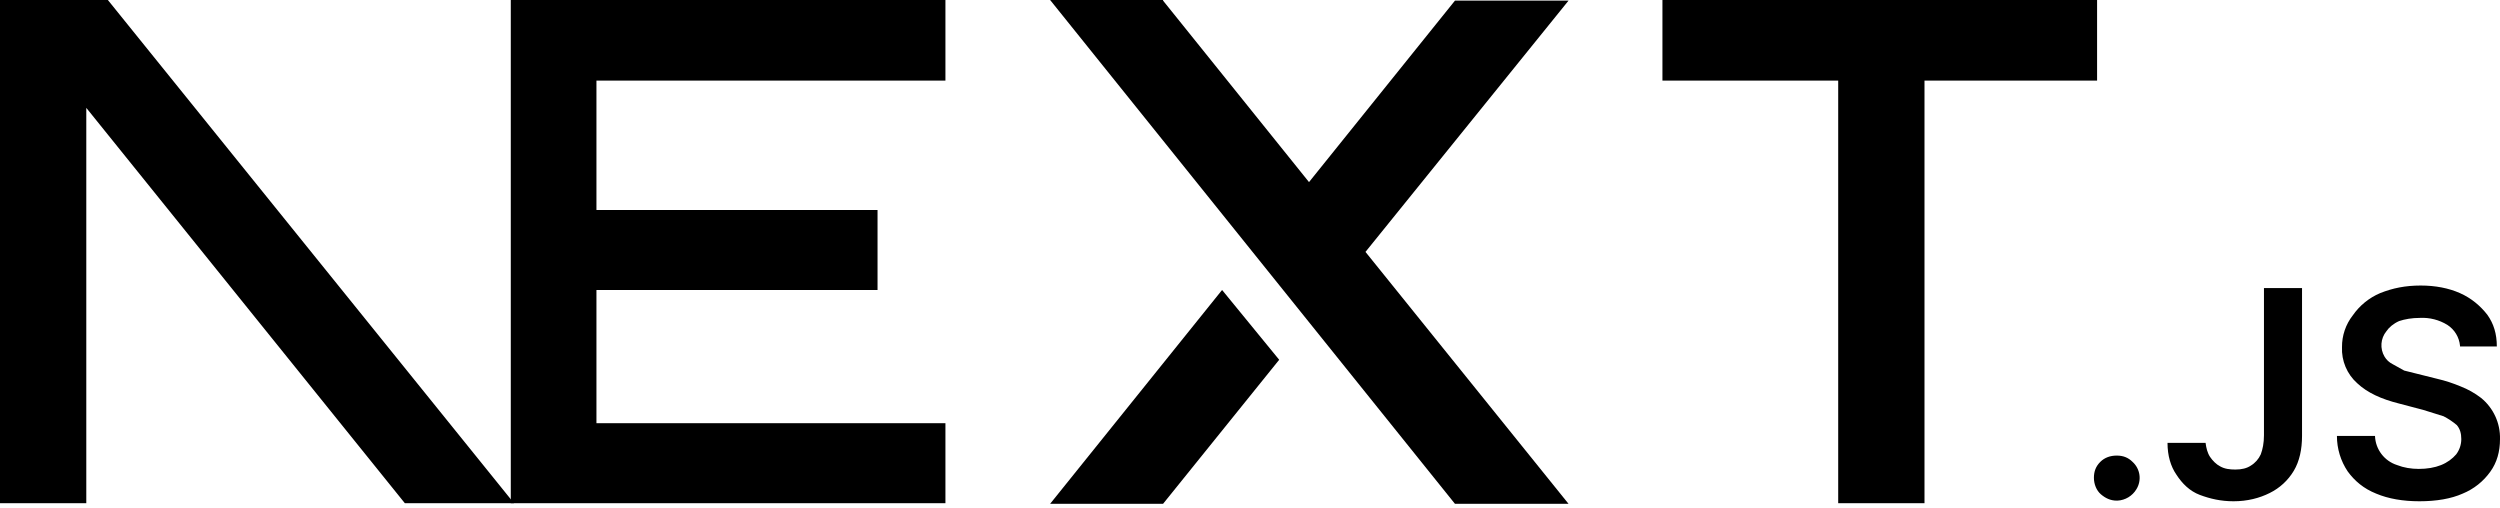
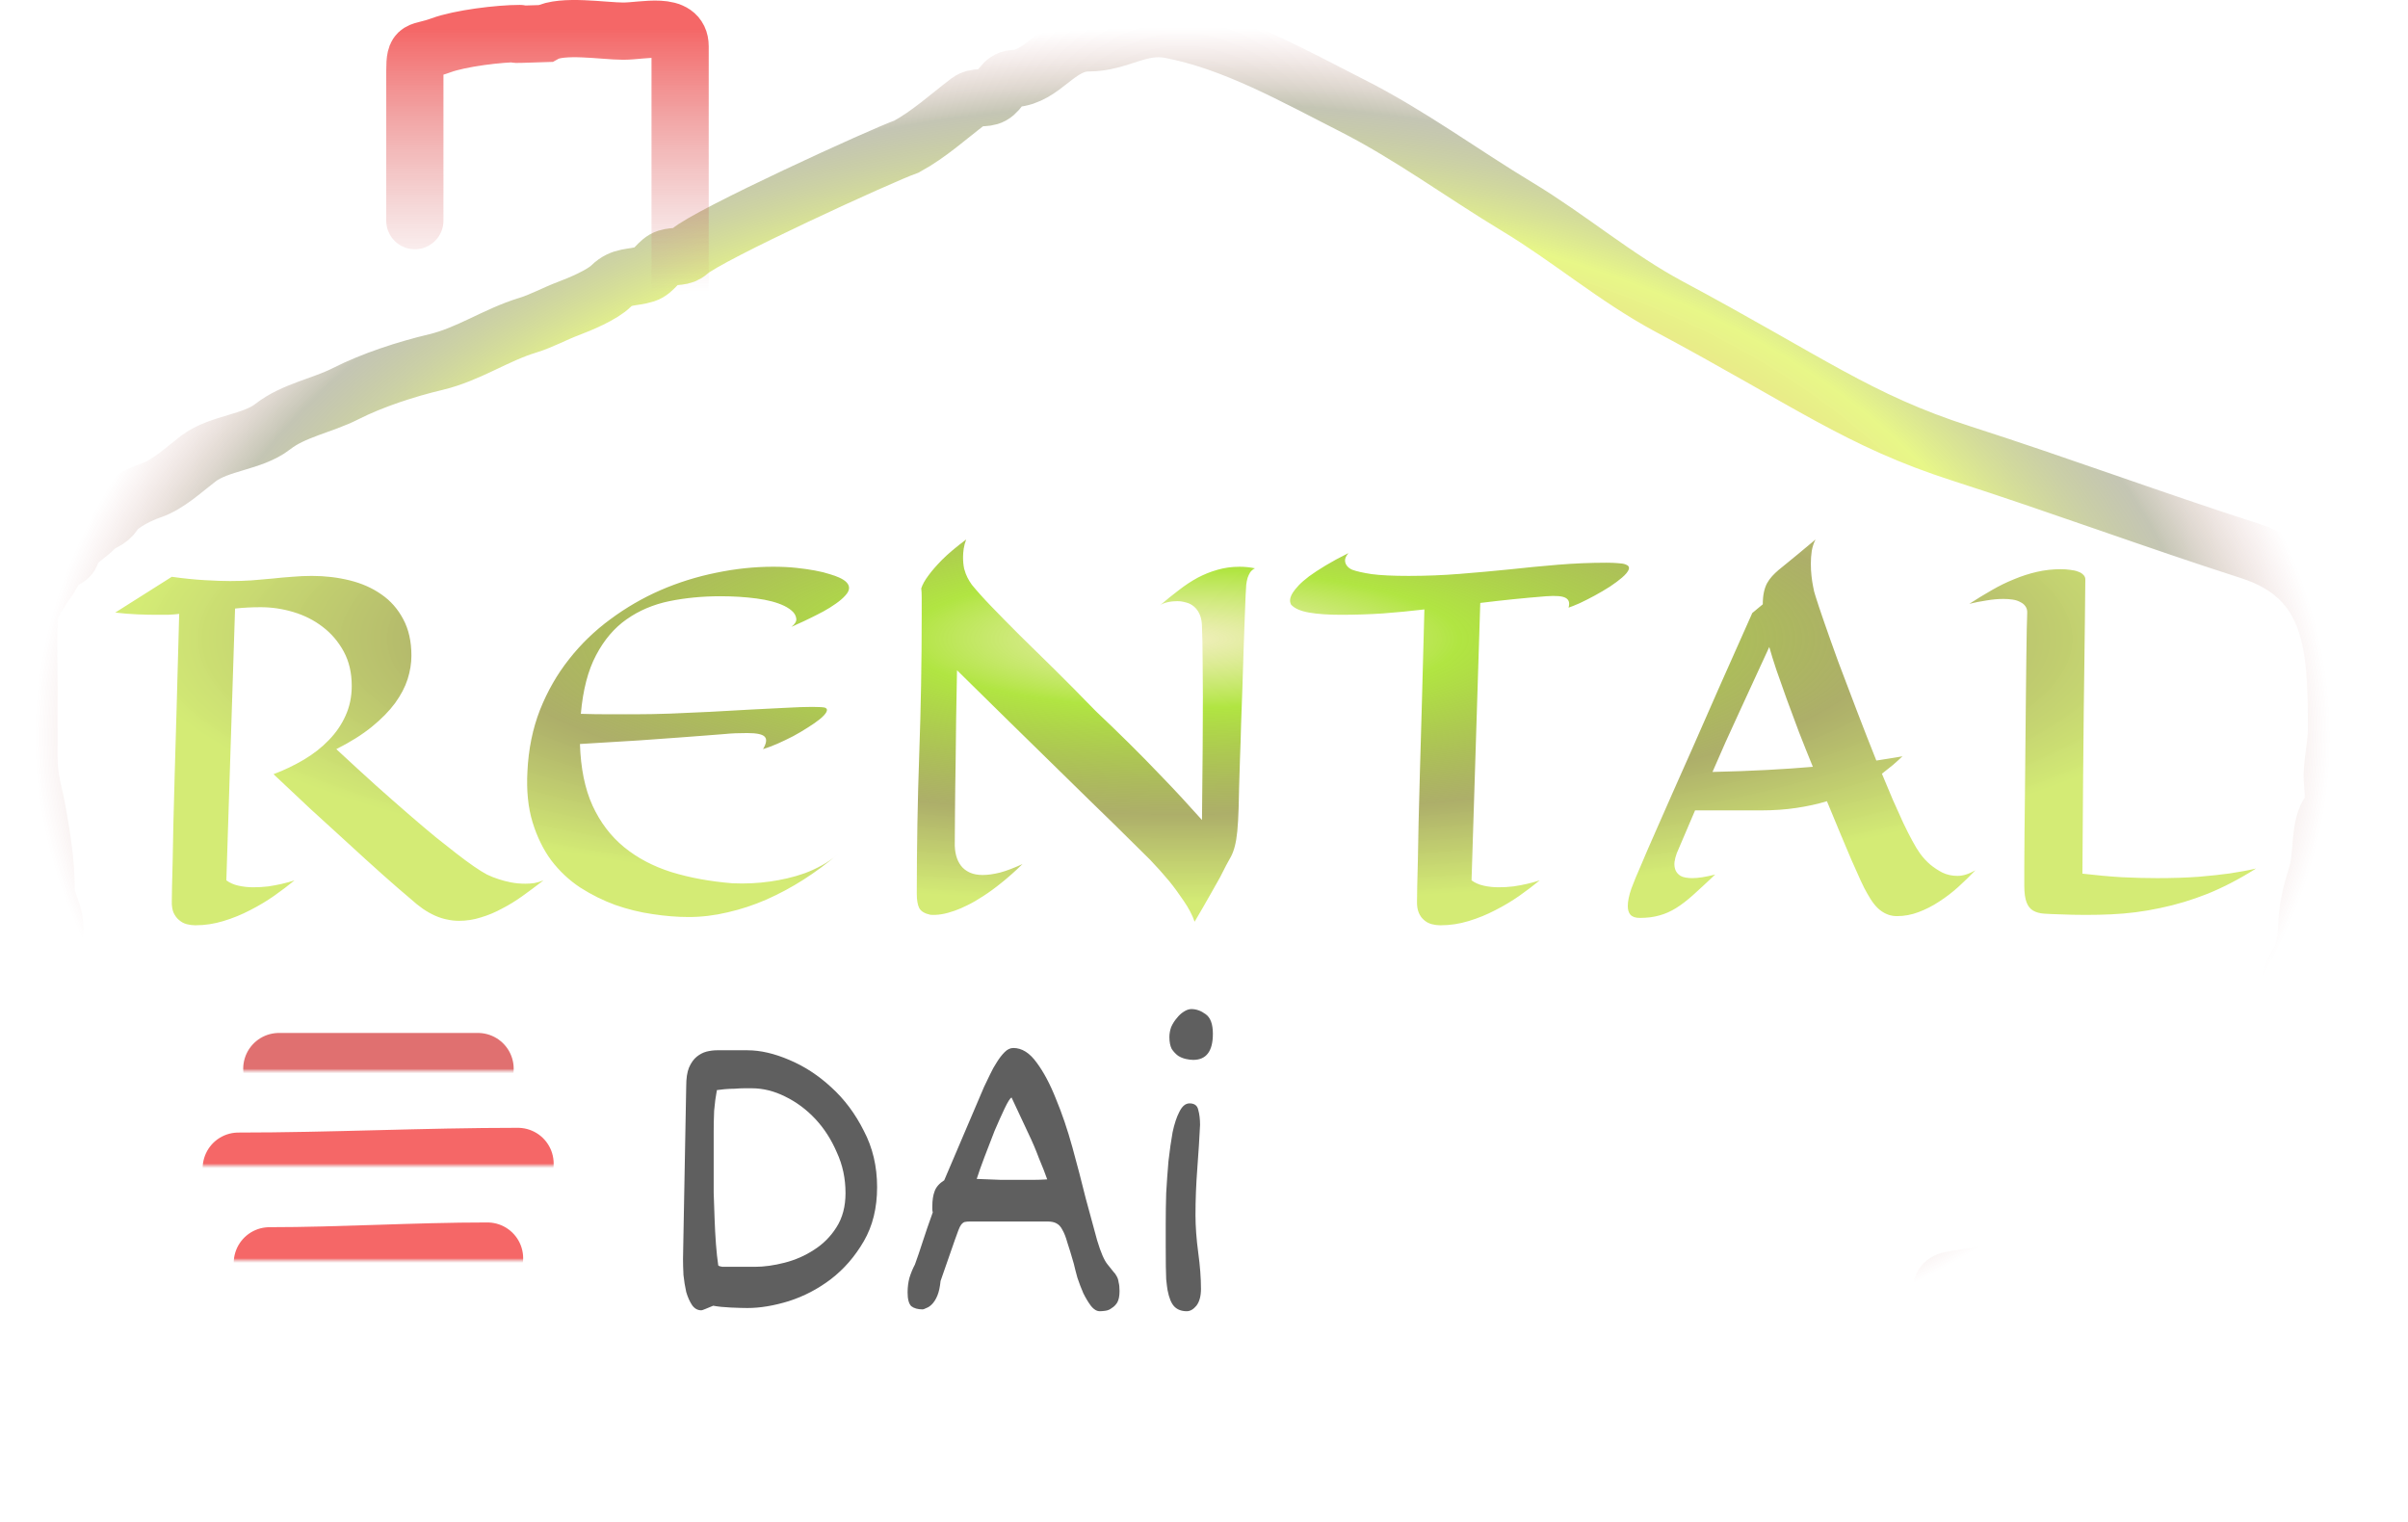
- <svg xmlns="http://www.w3.org/2000/svg" fill="none" viewBox="0 0 394 80">
-   <path fill="#000" d="M262 0h68.5v12.7h-27.2v66.6h-13.6V12.7H262V0ZM149 0v12.7H94v20.4h44.3v12.6H94v21h55v12.6H80.5V0h68.7zm34.3 0h-17.8l63.8 79.4h17.9l-32-39.7 32-39.6h-17.9l-23 28.6-23-28.6zm18.3 56.7-9-11-27.1 33.7h17.8l18.3-22.7z" />
-   <path fill="#000" d="M81 79.3 17 0H0v79.3h13.6V17l50.2 62.3H81Zm252.6-.4c-1 0-1.8-.4-2.5-1s-1.1-1.6-1.1-2.6.3-1.8 1-2.5 1.6-1 2.6-1 1.8.3 2.5 1a3.4 3.4 0 0 1 .6 4.3 3.7 3.7 0 0 1-3 1.8zm23.2-33.5h6v23.3c0 2.1-.4 4-1.3 5.5a9.1 9.1 0 0 1-3.8 3.5c-1.6.8-3.5 1.3-5.7 1.3-2 0-3.7-.4-5.3-1s-2.8-1.8-3.7-3.2c-.9-1.3-1.4-3-1.4-5h6c.1.8.3 1.6.7 2.2s1 1.2 1.6 1.5c.7.4 1.5.5 2.4.5 1 0 1.8-.2 2.4-.6a4 4 0 0 0 1.6-1.8c.3-.8.5-1.8.5-3V45.5zm30.9 9.1a4.4 4.4 0 0 0-2-3.3 7.5 7.5 0 0 0-4.3-1.1c-1.3 0-2.4.2-3.3.5-.9.4-1.6 1-2 1.6a3.5 3.5 0 0 0-.3 4c.3.5.7.9 1.3 1.2l1.8 1 2 .5 3.2.8c1.3.3 2.5.7 3.7 1.2a13 13 0 0 1 3.2 1.8 8.1 8.1 0 0 1 3 6.5c0 2-.5 3.7-1.5 5.1a10 10 0 0 1-4.4 3.5c-1.8.8-4.1 1.2-6.8 1.2-2.6 0-4.9-.4-6.8-1.2-2-.8-3.4-2-4.5-3.5a10 10 0 0 1-1.7-5.6h6a5 5 0 0 0 3.5 4.6c1 .4 2.2.6 3.4.6 1.3 0 2.5-.2 3.5-.6 1-.4 1.8-1 2.4-1.7a4 4 0 0 0 .8-2.4c0-.9-.2-1.6-.7-2.2a11 11 0 0 0-2.1-1.4l-3.2-1-3.8-1c-2.8-.7-5-1.7-6.6-3.2a7.2 7.2 0 0 1-2.4-5.7 8 8 0 0 1 1.7-5 10 10 0 0 1 4.3-3.5c2-.8 4-1.2 6.4-1.2 2.3 0 4.4.4 6.2 1.2 1.8.8 3.2 2 4.3 3.4 1 1.4 1.5 3 1.5 5h-5.8z" />
+ <svg xmlns="http://www.w3.org/2000/svg" width="505" height="319" viewBox="0 0 505 319" fill="none">
+   <path d="M61.766 184.609C60.516 185.641 59.094 186.719 57.5 187.844C55.938 188.938 54.266 189.938 52.484 190.844C50.703 191.781 48.828 192.547 46.859 193.141C44.922 193.734 42.953 194.031 40.953 194.031C40.359 194.031 39.766 193.953 39.172 193.797C38.578 193.641 38.047 193.359 37.578 192.953C37.109 192.578 36.719 192.062 36.406 191.406C36.125 190.75 36 189.922 36.031 188.922C36.031 187.766 36.094 184.859 36.219 180.203C36.25 178.234 36.297 175.781 36.359 172.844C36.453 169.906 36.547 166.359 36.641 162.203C36.766 158.047 36.906 153.219 37.062 147.719C37.219 142.188 37.391 135.859 37.578 128.734C36.766 128.828 35.969 128.891 35.188 128.922C34.406 128.922 33.609 128.922 32.797 128.922C31.609 128.922 30.266 128.891 28.766 128.828C27.297 128.766 25.766 128.641 24.172 128.453L36.031 120.953C38.469 121.297 40.766 121.531 42.922 121.656C45.078 121.781 46.859 121.844 48.266 121.844C49.828 121.844 51.328 121.797 52.766 121.703C54.234 121.578 55.672 121.453 57.078 121.328C58.484 121.172 59.875 121.047 61.25 120.953C62.625 120.828 64.016 120.766 65.422 120.766C68.172 120.766 70.812 121.078 73.344 121.703C75.875 122.328 78.094 123.312 80 124.656C81.906 125.969 83.422 127.688 84.547 129.812C85.703 131.938 86.281 134.5 86.281 137.5C86.281 139.094 86.016 140.734 85.484 142.422C84.953 144.078 84.078 145.75 82.859 147.438C81.641 149.094 80.016 150.75 77.984 152.406C75.984 154.031 73.5 155.594 70.531 157.094C73.625 159.969 76.438 162.547 78.969 164.828C81.531 167.109 83.844 169.141 85.906 170.922C87.969 172.703 89.797 174.25 91.391 175.562C92.984 176.844 94.391 177.953 95.609 178.891C98.422 181.078 100.594 182.578 102.125 183.391C102.906 183.766 103.734 184.094 104.609 184.375C105.359 184.625 106.203 184.844 107.141 185.031C108.109 185.219 109.125 185.312 110.188 185.312C110.844 185.312 111.484 185.266 112.109 185.172C112.734 185.047 113.359 184.859 113.984 184.609C112.484 185.766 111.016 186.859 109.578 187.891C108.141 188.922 106.688 189.812 105.219 190.562C103.781 191.344 102.312 191.953 100.812 192.391C99.344 192.859 97.828 193.094 96.266 193.094C95.391 193.094 94.547 193 93.734 192.812C92.922 192.656 92.094 192.391 91.25 192.016C90.406 191.641 89.547 191.156 88.672 190.562C87.828 189.969 86.922 189.234 85.953 188.359C84.672 187.297 82.781 185.656 80.281 183.438C79.219 182.5 77.969 181.375 76.531 180.062C75.094 178.75 73.438 177.234 71.562 175.516C69.688 173.797 67.562 171.859 65.188 169.703C62.844 167.516 60.234 165.062 57.359 162.344C59.609 161.5 61.734 160.484 63.734 159.297C65.734 158.109 67.469 156.75 68.938 155.219C70.438 153.688 71.609 151.984 72.453 150.109C73.328 148.203 73.766 146.109 73.766 143.828C73.766 141.078 73.203 138.672 72.078 136.609C70.953 134.547 69.484 132.828 67.672 131.453C65.891 130.078 63.859 129.047 61.578 128.359C59.297 127.672 57 127.328 54.688 127.328C52.812 127.328 51.016 127.422 49.297 127.609L47.469 184.609C48.188 185.141 49.047 185.516 50.047 185.734C51.047 185.953 52.078 186.062 53.141 186.062C54.203 186.062 55.25 186 56.281 185.875C57.312 185.719 58.234 185.547 59.047 185.359C60.016 185.141 60.922 184.891 61.766 184.609ZM165.969 131.453C166.719 130.859 167.062 130.297 167 129.766C166.938 129.234 166.719 128.766 166.344 128.359C165.906 127.891 165.281 127.453 164.469 127.047C162.969 126.328 161.031 125.812 158.656 125.5C156.281 125.188 153.766 125.031 151.109 125.031C147.328 125.031 143.75 125.375 140.375 126.062C137.031 126.75 134.047 128.016 131.422 129.859C128.828 131.672 126.688 134.188 125 137.406C123.312 140.594 122.25 144.688 121.812 149.688C123.75 149.75 125.656 149.781 127.531 149.781C129.438 149.781 131.312 149.781 133.156 149.781C135.375 149.781 137.844 149.734 140.562 149.641C143.312 149.516 146.109 149.391 148.953 149.266C151.828 149.109 154.641 148.953 157.391 148.797C160.141 148.641 162.625 148.516 164.844 148.422C167.062 148.297 168.906 148.234 170.375 148.234C171.875 148.234 172.781 148.297 173.094 148.422C173.469 148.609 173.531 148.922 173.281 149.359C173.062 149.766 172.609 150.25 171.922 150.812C171.266 151.344 170.438 151.922 169.438 152.547C168.469 153.172 167.438 153.781 166.344 154.375C165.25 154.938 164.141 155.469 163.016 155.969C161.922 156.438 160.922 156.812 160.016 157.094C160.734 155.875 160.859 155.016 160.391 154.516C159.953 153.984 158.719 153.719 156.688 153.719C155.781 153.719 154.953 153.734 154.203 153.766C153.453 153.797 152.594 153.859 151.625 153.953C150.656 154.016 149.453 154.109 148.016 154.234C146.578 154.328 144.719 154.469 142.438 154.656C140.156 154.812 137.328 155.016 133.953 155.266C130.578 155.484 126.469 155.734 121.625 156.016C121.781 161.078 122.656 165.375 124.25 168.906C125.875 172.438 128.078 175.344 130.859 177.625C133.641 179.906 136.953 181.656 140.797 182.875C144.672 184.062 148.938 184.844 153.594 185.219C156.281 185.344 158.938 185.219 161.562 184.844C162.688 184.688 163.859 184.469 165.078 184.188C166.328 183.906 167.562 183.547 168.781 183.109C170.031 182.641 171.25 182.078 172.438 181.422C173.625 180.766 174.734 179.984 175.766 179.078C173.453 181.047 171.031 182.844 168.5 184.469C166 186.062 163.406 187.453 160.719 188.641C158.062 189.797 155.359 190.688 152.609 191.312C149.859 191.969 147.125 192.297 144.406 192.297C142.031 192.297 139.516 192.094 136.859 191.688C134.234 191.312 131.625 190.672 129.031 189.766C126.469 188.828 124.016 187.609 121.672 186.109C119.359 184.578 117.344 182.688 115.625 180.438C113.938 178.156 112.625 175.484 111.688 172.422C110.75 169.328 110.391 165.781 110.609 161.781C110.828 157.125 111.703 152.828 113.234 148.891C114.797 144.953 116.828 141.406 119.328 138.25C121.828 135.062 124.719 132.266 128 129.859C131.281 127.422 134.781 125.391 138.5 123.766C142.25 122.141 146.141 120.922 150.172 120.109C154.203 119.266 158.203 118.844 162.172 118.844C163.922 118.844 165.531 118.922 167 119.078C168.469 119.234 169.781 119.422 170.938 119.641C172.125 119.859 173.141 120.109 173.984 120.391C174.828 120.641 175.484 120.875 175.953 121.094C177.359 121.719 178.062 122.453 178.062 123.297C178.062 123.797 177.797 124.328 177.266 124.891C176.766 125.453 176.109 126.016 175.297 126.578C174.516 127.141 173.641 127.688 172.672 128.219C171.734 128.719 170.812 129.188 169.906 129.625C169.031 130.062 168.234 130.438 167.516 130.75C166.797 131.062 166.281 131.297 165.969 131.453ZM263.188 119.172C262.75 119.391 262.406 119.688 262.156 120.062C261.938 120.438 261.766 120.812 261.641 121.188C261.516 121.625 261.422 122.094 261.359 122.594C261.328 122.938 261.281 123.75 261.219 125.031C261.188 126.312 261.125 127.938 261.031 129.906C260.969 131.844 260.891 134.031 260.797 136.469C260.734 138.875 260.656 141.375 260.562 143.969C260.469 146.562 260.375 149.156 260.281 151.75C260.219 154.344 260.141 156.781 260.047 159.062C259.984 161.344 259.922 163.391 259.859 165.203C259.828 166.984 259.797 168.375 259.766 169.375C259.703 171.375 259.609 173.016 259.484 174.297C259.359 175.547 259.188 176.594 258.969 177.438C258.75 178.281 258.484 179 258.172 179.594C257.859 180.188 257.516 180.812 257.141 181.469C256.859 182.062 256.438 182.891 255.875 183.953C255.375 184.859 254.688 186.078 253.812 187.609C252.969 189.109 251.875 191 250.531 193.281C250.062 191.906 249.312 190.469 248.281 188.969C247.281 187.469 246.25 186.062 245.188 184.75C243.938 183.25 242.609 181.766 241.203 180.297C239.547 178.641 236.969 176.094 233.469 172.656C231.969 171.188 230.203 169.469 228.172 167.5C226.141 165.5 223.781 163.188 221.094 160.562C218.406 157.938 215.375 154.969 212 151.656C208.625 148.344 204.859 144.641 200.703 140.547C200.641 144.359 200.578 147.797 200.516 150.859C200.484 153.922 200.453 156.672 200.422 159.109C200.391 161.516 200.359 163.625 200.328 165.438C200.297 167.219 200.281 168.766 200.281 170.078C200.25 173.141 200.234 175.328 200.234 176.641C200.203 177.641 200.297 178.562 200.516 179.406C200.734 180.219 201.078 180.938 201.547 181.562C202.016 182.156 202.625 182.625 203.375 182.969C204.125 183.312 205.031 183.484 206.094 183.484C207.156 183.484 208.375 183.312 209.75 182.969C211.125 182.594 212.688 182 214.438 181.188C212.906 182.688 211.453 183.984 210.078 185.078C208.734 186.172 207.453 187.109 206.234 187.891C205.047 188.672 203.938 189.312 202.906 189.812C201.906 190.312 201 190.703 200.188 190.984C198.25 191.672 196.562 191.953 195.125 191.828C193.938 191.578 193.156 191.109 192.781 190.422C192.438 189.734 192.266 188.734 192.266 187.422C192.266 177.578 192.438 167.812 192.781 158.125C193.125 148.438 193.297 138.781 193.297 129.156C193.297 127.688 193.297 126.469 193.297 125.5C193.297 124.531 193.266 123.828 193.203 123.391C193.453 122.578 193.969 121.656 194.75 120.625C195.406 119.719 196.344 118.641 197.562 117.391C198.812 116.141 200.5 114.719 202.625 113.125C202.375 113.781 202.203 114.422 202.109 115.047C202.016 115.672 201.969 116.266 201.969 116.828C201.969 117.734 202.047 118.547 202.203 119.266C202.391 119.953 202.609 120.547 202.859 121.047C203.141 121.609 203.453 122.125 203.797 122.594C204.859 123.906 206.234 125.438 207.922 127.188C209.609 128.938 211.562 130.922 213.781 133.141C216.031 135.328 218.5 137.75 221.188 140.406C223.875 143.062 226.75 145.969 229.812 149.125C232 151.188 234.312 153.422 236.75 155.828C238.844 157.891 241.219 160.312 243.875 163.094C246.531 165.844 249.266 168.797 252.078 171.953C252.141 166.203 252.188 161.234 252.219 157.047C252.25 152.859 252.266 149.219 252.266 146.125C252.266 143.281 252.25 140.938 252.219 139.094C252.219 137.219 252.203 135.719 252.172 134.594C252.141 133.312 252.109 132.297 252.078 131.547C252.078 130.484 251.922 129.594 251.609 128.875C251.297 128.156 250.891 127.594 250.391 127.188C249.922 126.781 249.375 126.5 248.75 126.344C248.125 126.156 247.5 126.062 246.875 126.062C246.156 126.062 245.469 126.141 244.812 126.297C244.156 126.453 243.656 126.656 243.312 126.906C244.625 125.781 245.922 124.734 247.203 123.766C248.484 122.766 249.781 121.906 251.094 121.188C252.438 120.469 253.828 119.906 255.266 119.5C256.734 119.062 258.297 118.844 259.953 118.844C261.047 118.844 262.125 118.953 263.188 119.172ZM322.906 184.609C321.656 185.641 320.234 186.719 318.641 187.844C317.078 188.938 315.406 189.938 313.625 190.844C311.844 191.781 309.969 192.547 308 193.141C306.062 193.734 304.094 194.031 302.094 194.031C301.469 194.031 300.859 193.953 300.266 193.797C299.672 193.641 299.141 193.359 298.672 192.953C298.203 192.578 297.828 192.062 297.547 191.406C297.266 190.75 297.141 189.922 297.172 188.922C297.172 187.734 297.234 184.797 297.359 180.109C297.391 178.109 297.438 175.625 297.5 172.656C297.594 169.656 297.688 166.047 297.781 161.828C297.906 157.609 298.047 152.703 298.203 147.109C298.359 141.484 298.531 135.047 298.719 127.797C295.781 128.141 292.859 128.422 289.953 128.641C287.078 128.828 284.172 128.922 281.234 128.922C278.547 128.922 276.312 128.766 274.531 128.453C272.75 128.141 271.5 127.594 270.781 126.812C270.375 126.125 270.5 125.266 271.156 124.234C271.438 123.797 271.844 123.297 272.375 122.734C272.906 122.172 273.625 121.547 274.531 120.859C275.469 120.172 276.609 119.422 277.953 118.609C279.297 117.797 280.906 116.922 282.781 115.984C282.281 116.609 282.047 117.141 282.078 117.578C282.109 117.984 282.234 118.328 282.453 118.609C282.703 118.953 283.062 119.234 283.531 119.453C284.438 119.797 285.812 120.109 287.656 120.391C289.531 120.641 292.125 120.766 295.438 120.766C299.062 120.766 302.625 120.625 306.125 120.344C309.656 120.062 313.125 119.75 316.531 119.406C319.969 119.031 323.375 118.703 326.75 118.422C330.156 118.141 333.547 118 336.922 118C337.828 118 338.625 118.031 339.312 118.094C340.031 118.125 340.578 118.219 340.953 118.375C341.547 118.594 341.75 118.953 341.562 119.453C341.375 119.922 340.922 120.469 340.203 121.094C339.516 121.688 338.656 122.328 337.625 123.016C336.594 123.672 335.531 124.297 334.438 124.891C333.344 125.484 332.297 126.016 331.297 126.484C330.297 126.922 329.516 127.234 328.953 127.422C329.234 126.453 329.047 125.781 328.391 125.406C327.734 125 326.359 124.875 324.266 125.031C319.578 125.406 314.969 125.875 310.438 126.438L308.609 184.609C309.328 185.141 310.188 185.516 311.188 185.734C312.188 185.953 313.219 186.062 314.281 186.062C315.344 186.062 316.391 186 317.422 185.875C318.453 185.719 319.375 185.547 320.188 185.359C321.156 185.141 322.062 184.891 322.906 184.609ZM398.984 158.594C398.359 159.188 397.688 159.797 396.969 160.422C396.25 161.016 395.484 161.625 394.672 162.25C395.453 164.156 396.219 165.984 396.969 167.734C397.75 169.453 398.469 171.047 399.125 172.516C399.812 173.953 400.453 175.219 401.047 176.312C401.641 177.406 402.172 178.281 402.641 178.938C403.297 179.844 404.031 180.641 404.844 181.328C405.562 181.922 406.391 182.469 407.328 182.969C408.297 183.438 409.359 183.672 410.516 183.672C411.672 183.672 412.922 183.281 414.266 182.5C413.141 183.688 411.938 184.859 410.656 186.016C409.406 187.141 408.078 188.156 406.672 189.062C405.297 189.969 403.859 190.703 402.359 191.266C400.891 191.828 399.375 192.109 397.812 192.109C396.625 192.109 395.531 191.75 394.531 191.031C393.531 190.344 392.547 189.109 391.578 187.328C391.234 186.766 390.781 185.875 390.219 184.656C389.656 183.406 389 181.938 388.25 180.25C387.531 178.531 386.734 176.641 385.859 174.578C384.984 172.484 384.078 170.297 383.141 168.016C381.172 168.609 379.031 169.078 376.719 169.422C374.438 169.766 371.969 169.938 369.312 169.938H355.484L351.641 178.938C351.422 179.531 351.266 180.141 351.172 180.766C351.109 181.359 351.172 181.906 351.359 182.406C351.547 182.906 351.906 183.328 352.438 183.672C353 183.984 353.828 184.141 354.922 184.141C355.547 184.141 356.25 184.078 357.031 183.953C357.812 183.828 358.703 183.641 359.703 183.391C357.953 185.047 356.438 186.453 355.156 187.609C353.875 188.766 352.656 189.703 351.5 190.422C350.344 191.141 349.172 191.656 347.984 191.969C346.797 192.312 345.438 192.484 343.906 192.484C343 192.484 342.344 192.266 341.938 191.828C341.562 191.391 341.375 190.781 341.375 190C341.375 189 341.625 187.781 342.125 186.344C342.656 184.906 343.312 183.312 344.094 181.562C344.75 179.969 346.031 177.016 347.938 172.703C348.75 170.859 349.734 168.625 350.891 166C352.047 163.375 353.422 160.281 355.016 156.719C356.609 153.125 358.422 149 360.453 144.344C362.516 139.688 364.859 134.422 367.484 128.547L369.688 126.719C369.688 125.75 369.766 124.906 369.922 124.188C370.078 123.469 370.297 122.844 370.578 122.312C370.891 121.75 371.25 121.25 371.656 120.812C372.062 120.375 372.5 119.953 372.969 119.547C373.531 119.078 374.203 118.531 374.984 117.906C376.297 116.844 378.219 115.25 380.75 113.125C380.375 113.844 380.109 114.656 379.953 115.562C379.828 116.438 379.766 117.312 379.766 118.188C379.766 119.094 379.812 119.969 379.906 120.812C380 121.625 380.109 122.344 380.234 122.969C380.359 123.719 380.531 124.406 380.75 125.031C381.094 126.156 381.688 127.938 382.531 130.375C383.375 132.812 384.375 135.625 385.531 138.812C386.719 141.969 388 145.344 389.375 148.938C390.75 152.531 392.125 156.047 393.5 159.484C394.406 159.359 395.203 159.234 395.891 159.109C396.578 158.984 397.156 158.891 397.625 158.828C398.156 158.734 398.609 158.656 398.984 158.594ZM371.047 135.672C368.828 140.516 366.734 145.062 364.766 149.312C362.797 153.531 360.922 157.719 359.141 161.875C363.328 161.781 367.172 161.641 370.672 161.453C374.172 161.266 377.344 161.047 380.188 160.797C379.188 158.359 378.219 155.938 377.281 153.531C376.375 151.094 375.516 148.781 374.703 146.594C373.922 144.406 373.203 142.375 372.547 140.5C371.922 138.625 371.422 137.016 371.047 135.672ZM473.141 182.125C469.672 184.312 466.281 186.078 462.969 187.422C459.656 188.734 456.328 189.734 452.984 190.422C449.641 191.141 446.234 191.578 442.766 191.734C439.297 191.891 435.688 191.891 431.938 191.734C430.719 191.703 429.641 191.656 428.703 191.594C427.766 191.531 426.984 191.312 426.359 190.938C425.766 190.594 425.312 190.016 425 189.203C424.688 188.391 424.531 187.219 424.531 185.688C424.531 184.906 424.531 183.547 424.531 181.609C424.562 179.672 424.578 177.375 424.578 174.719C424.609 172.031 424.641 169.109 424.672 165.953C424.703 162.766 424.734 159.547 424.766 156.297C424.797 153.047 424.828 149.875 424.859 146.781C424.891 143.656 424.922 140.828 424.953 138.297C424.984 135.766 425.016 133.641 425.047 131.922C425.078 130.172 425.109 129.047 425.141 128.547C425.172 127.984 425.047 127.516 424.766 127.141C424.516 126.766 424.156 126.469 423.688 126.25C423.25 126 422.719 125.828 422.094 125.734C421.469 125.641 420.812 125.594 420.125 125.594C419.031 125.594 417.844 125.703 416.562 125.922C415.312 126.109 414.125 126.344 413 126.625C414.594 125.594 416.156 124.641 417.688 123.766C419.25 122.859 420.812 122.094 422.375 121.469C423.938 120.812 425.531 120.297 427.156 119.922C428.781 119.547 430.469 119.359 432.219 119.359C432.906 119.359 433.562 119.406 434.188 119.5C434.812 119.562 435.359 119.688 435.828 119.875C436.297 120.031 436.672 120.266 436.953 120.578C437.234 120.859 437.359 121.219 437.328 121.656C437.328 122.844 437.297 125.812 437.234 130.562C437.203 132.594 437.172 135.109 437.141 138.109C437.109 141.109 437.062 144.734 437 148.984C436.969 153.234 436.922 158.188 436.859 163.844C436.828 169.469 436.781 175.922 436.719 183.203C439.656 183.547 442.422 183.797 445.016 183.953C447.609 184.078 450.062 184.141 452.375 184.141C455.625 184.141 458.531 184.047 461.094 183.859C463.656 183.641 465.828 183.406 467.609 183.156C469.703 182.844 471.547 182.5 473.141 182.125Z" fill="url(#paint0_angular_20_188)" />
+   <path d="M147.08 274.768C146.312 274.768 145.672 274.416 145.16 273.712C144.648 272.944 144.232 272.016 143.912 270.928C143.656 269.776 143.464 268.592 143.336 267.376C143.272 266.096 143.24 264.976 143.24 264.016L143.912 227.728C143.912 226.128 144.104 224.848 144.488 223.888C144.936 222.864 145.48 222.096 146.12 221.584C146.76 221.072 147.432 220.72 148.136 220.528C148.904 220.336 149.64 220.24 150.344 220.24H156.776C159.464 220.24 162.376 220.912 165.512 222.256C168.712 223.6 171.656 225.52 174.344 228.016C177.096 230.512 179.368 233.552 181.16 237.136C183.016 240.656 183.944 244.592 183.944 248.944C183.944 253.296 183.016 257.072 181.16 260.272C179.304 263.472 177 266.128 174.248 268.24C171.56 270.288 168.616 271.824 165.416 272.848C162.28 273.808 159.4 274.288 156.776 274.288C155.944 274.288 154.792 274.256 153.32 274.192C151.848 274.128 150.6 274 149.576 273.808C149 274.064 148.456 274.288 147.944 274.48C147.496 274.672 147.208 274.768 147.08 274.768ZM150.632 265.36C150.76 265.488 151.048 265.584 151.496 265.648C152.008 265.648 152.552 265.648 153.128 265.648H158.312C160.232 265.648 162.312 265.36 164.552 264.784C166.792 264.208 168.84 263.312 170.696 262.096C172.616 260.88 174.184 259.312 175.4 257.392C176.68 255.408 177.32 253.008 177.32 250.192C177.32 247.12 176.712 244.272 175.496 241.648C174.344 238.96 172.84 236.624 170.984 234.64C169.128 232.656 167.016 231.088 164.648 229.936C162.344 228.784 160.008 228.208 157.64 228.208C157.256 228.208 156.744 228.208 156.104 228.208C155.464 228.208 154.792 228.24 154.088 228.304C153.384 228.304 152.68 228.336 151.976 228.4C151.336 228.464 150.792 228.528 150.344 228.592C150.088 229.936 149.896 231.376 149.768 232.912C149.704 234.448 149.672 235.92 149.672 237.328V244.816C149.672 246.48 149.672 248.24 149.672 250.096C149.736 251.952 149.8 253.808 149.864 255.664C149.928 257.456 150.024 259.216 150.152 260.944C150.28 262.608 150.44 264.08 150.632 265.36ZM190.34 271.024C190.34 269.936 190.468 268.912 190.724 267.952C191.044 266.928 191.428 266 191.876 265.168C192.388 263.76 192.932 262.16 193.508 260.368C194.084 258.576 194.788 256.528 195.62 254.224C195.556 254.032 195.524 253.808 195.524 253.552C195.524 253.296 195.524 253.104 195.524 252.976C195.524 251.696 195.684 250.64 196.004 249.808C196.324 248.912 196.996 248.144 198.02 247.504L206.372 227.92C206.756 227.152 207.172 226.288 207.62 225.328C208.068 224.368 208.548 223.504 209.06 222.736C209.572 221.904 210.116 221.2 210.692 220.624C211.268 220.048 211.876 219.76 212.516 219.76C214.308 219.76 215.94 220.784 217.412 222.832C218.884 224.816 220.228 227.344 221.444 230.416C222.724 233.488 223.876 236.88 224.9 240.592C225.924 244.304 226.852 247.856 227.684 251.248C228.58 254.576 229.38 257.52 230.084 260.08C230.852 262.64 231.588 264.336 232.292 265.168C232.74 265.744 233.124 266.224 233.444 266.608C233.764 266.928 234.02 267.28 234.212 267.664C234.404 267.984 234.532 268.4 234.596 268.912C234.724 269.36 234.788 269.968 234.788 270.736C234.788 271.76 234.628 272.56 234.308 273.136C233.988 273.648 233.604 274.032 233.156 274.288C232.772 274.608 232.324 274.8 231.812 274.864C231.364 274.928 230.98 274.96 230.66 274.96C230.02 274.96 229.412 274.608 228.836 273.904C228.26 273.136 227.716 272.24 227.204 271.216C226.756 270.192 226.34 269.104 225.956 267.952C225.636 266.8 225.38 265.808 225.188 264.976C224.676 263.184 224.228 261.712 223.844 260.56C223.524 259.408 223.172 258.512 222.788 257.872C222.468 257.232 222.052 256.784 221.54 256.528C221.092 256.272 220.452 256.144 219.62 256.144H203.492C203.044 256.144 202.66 256.176 202.34 256.24C202.084 256.304 201.828 256.496 201.572 256.816C201.38 257.072 201.188 257.456 200.996 257.968C200.804 258.48 200.548 259.184 200.228 260.08L197.252 268.624C197.124 269.904 196.9 270.928 196.58 271.696C196.26 272.464 195.876 273.072 195.428 273.52C195.044 273.904 194.66 274.16 194.276 274.288C193.892 274.48 193.636 274.576 193.508 274.576C192.484 274.576 191.684 274.352 191.108 273.904C190.596 273.392 190.34 272.432 190.34 271.024ZM204.836 247.216C206.692 247.28 208.356 247.344 209.828 247.408C211.3 247.408 212.868 247.408 214.532 247.408C215.3 247.408 216.1 247.408 216.932 247.408C217.764 247.408 218.66 247.376 219.62 247.312C219.172 246.032 218.596 244.56 217.892 242.896C217.252 241.168 216.516 239.44 215.684 237.712L212.132 230.128C211.812 230.32 211.332 231.088 210.692 232.432C210.052 233.776 209.348 235.344 208.58 237.136C207.876 238.928 207.172 240.752 206.468 242.608C205.764 244.464 205.22 246 204.836 247.216ZM250.234 222.256C249.786 222.256 249.274 222.192 248.698 222.064C248.122 221.936 247.578 221.712 247.066 221.392C246.554 221.008 246.106 220.528 245.722 219.952C245.402 219.312 245.242 218.48 245.242 217.456C245.242 216.752 245.37 216.048 245.626 215.344C245.946 214.64 246.33 214.032 246.778 213.52C247.226 212.944 247.706 212.496 248.218 212.176C248.794 211.792 249.338 211.6 249.85 211.6C250.874 211.6 251.866 211.952 252.826 212.656C253.85 213.36 254.362 214.736 254.362 216.784C254.362 220.432 252.986 222.256 250.234 222.256ZM244.858 270.544C244.794 270.224 244.698 269.456 244.57 268.24C244.506 266.96 244.474 264.688 244.474 261.424C244.474 260.144 244.474 258.512 244.474 256.528C244.474 254.48 244.506 252.368 244.57 250.192C244.698 247.952 244.858 245.712 245.05 243.472C245.306 241.232 245.594 239.216 245.914 237.424C246.298 235.632 246.778 234.192 247.354 233.104C247.93 231.952 248.634 231.376 249.466 231.376C250.49 231.376 251.098 231.824 251.29 232.72C251.546 233.616 251.674 234.672 251.674 235.888C251.546 238.576 251.354 241.616 251.098 245.008C250.842 248.336 250.714 251.6 250.714 254.8C250.714 257.168 250.906 259.792 251.29 262.672C251.674 265.488 251.866 268.016 251.866 270.256C251.866 271.792 251.546 272.976 250.906 273.808C250.266 274.576 249.594 274.96 248.89 274.96C247.802 274.96 246.938 274.64 246.298 274C245.658 273.36 245.178 272.208 244.858 270.544Z" fill="url(#paint1_linear_20_188)" fill-opacity="0.726" />
+   <path d="M26.5 259C23.929 255.14 16.46 219.829 14.952 215.504C14.14 213.176 13.764 211.038 13.056 208.638C12.369 206.307 13.322 202.031 12.158 200.211C11.101 198.557 11.46 196.445 11.46 194.385C11.46 191.23 9.664 189.213 9.664 186.322C9.664 180.921 8.833 175.807 7.919 170.56C7.181 166.326 6.073 163.433 6.073 158.804C6.073 153.671 6.073 148.539 6.073 143.406C6.073 138.942 5.909 134.445 6.073 129.985C6.234 125.625 10.255 122.41 11.66 118.749C12.383 116.862 14.41 118.073 15.051 115.732C15.572 113.831 18.585 112.15 19.989 110.686C21.368 109.248 22.651 109.591 24.03 107.513C25.36 105.509 29.521 103.57 31.711 102.831C35.276 101.629 38.787 98.296 41.587 96.173C45.982 92.84 52.944 92.791 57.199 89.463C61.569 86.044 67.529 85.072 72.512 82.544C78.139 79.689 85.261 77.385 91.366 75.938C98.283 74.298 104.014 70.211 110.719 68.187C113.503 67.346 116.409 65.741 119.199 64.701C121.685 63.775 126.273 61.833 128.127 60.02C130.484 57.715 132.522 58.375 135.36 57.471C137.247 56.87 138.033 54.673 139.899 54.09C141.614 53.553 143.059 54.118 144.537 52.789C148.474 49.25 185.137 32.468 190.127 30.733C194.909 28.121 198.8 24.523 203.096 21.266C204.751 20.01 206.485 20.895 208.083 20.017C209.825 19.061 210.21 16.617 212.573 16.48C218.862 16.116 221.825 8.989 228.284 8.989C234.792 8.989 238.965 5.013 245.393 6.232C258.79 8.773 271.547 16.043 283.501 22.098C295.744 28.3 306.534 36.326 318.316 43.426C329.009 49.869 338.913 58.328 349.94 64.233C379.5 80.064 389.716 88.161 411.44 95.132C431.667 101.623 451.686 109.055 471.844 115.524C489.552 121.206 490 135.917 490 152.769C490 156.145 489.192 159.262 489.102 162.549C489.051 164.433 489.898 168.56 488.703 170.04C486.28 173.04 487.147 179.133 485.96 183.096C484.587 187.677 483.885 190.158 483.715 195.113C483.664 196.619 483.081 200.184 482.269 201.407C479.815 205.103 479.786 208.952 479.276 213.475C478.858 217.178 477.242 221.045 475.834 224.347C475.252 225.713 475.915 227.192 475.186 228.561C474.439 229.962 473.21 231.75 472.892 233.243C472.323 235.909 469.36 240.632 467.355 242.138C464.53 244.259 463.513 248.196 460.172 250.565C452.632 255.912 446.697 261.399 437.228 263.466C427.882 265.506 418.671 266.769 409.246 268.407C404.425 269.245 409.094 275.708 410.992 276.782C415.344 279.247 419.221 282.478 423.661 284.793C434.588 290.491 445.806 295.994 455.883 303" stroke="url(#paint2_angular_20_188)" stroke-width="12" stroke-linecap="round" />
+   <path d="M87 46.269C87 39.149 87 32.029 87 24.91C87 21.58 87 18.25 87 14.92C87 9.711 87.758 11.254 92.464 9.511C96.469 8.028 104.718 7.028 109.008 7.028C111.513 7.028 103.008 7.415 114.32 7.028C117.873 5.054 126.624 6.531 130.711 6.531C134.977 6.531 142.633 4.423 142.633 9.732C142.633 16.87 142.633 24.008 142.633 31.146C142.633 41.154 142.633 51.162 142.633 61.17" stroke="url(#paint3_linear_20_188)" stroke-width="12" stroke-linecap="round" />
+   <path d="M58.505 224.108H100.229" stroke="url(#paint4_linear_20_188)" stroke-width="15" stroke-linecap="round" />
+   <path d="M50 244.993C69.412 244.993 88.969 244 108.613 244" stroke="url(#paint5_linear_20_188)" stroke-width="15" stroke-linecap="round" />
+   <path d="M56.518 264.839C71.445 264.839 86.979 263.846 102.216 263.846" stroke="url(#paint6_linear_20_188)" stroke-width="15" stroke-linecap="round" />
+   <defs>
+     <radialGradient id="paint0_angular_20_188" cx="0" cy="0" r="1" gradientUnits="userSpaceOnUse" gradientTransform="translate(248 134) rotate(90) scale(58 234)">
+       <stop stop-color="#EBE9A3" stop-opacity="0.726" />
+       <stop offset="0.25" stop-color="#B1E542" />
+       <stop offset="0.635" stop-color="#909235" stop-opacity="0.739" />
+       <stop offset="0.951" stop-color="#C2E33D" stop-opacity="0.71" />
+     </radialGradient>
+     <linearGradient id="paint1_linear_20_188" x1="236.5" y1="187" x2="236.5" y2="319" gradientUnits="userSpaceOnUse">
+       <stop offset="0.711" stop-color="#222222" />
+       <stop offset="1" stop-color="#353531" stop-opacity="0" />
+     </linearGradient>
+     <radialGradient id="paint2_angular_20_188" cx="0" cy="0" r="1" gradientUnits="userSpaceOnUse" gradientTransform="translate(248 154.5) rotate(90) scale(148.5 242)">
+       <stop stop-color="#F31F1F" stop-opacity="0.64" />
+       <stop offset="0.214" stop-color="#C60E0E" stop-opacity="0.78" />
+       <stop offset="0.411" stop-color="#FF5019" stop-opacity="0.65" />
+       <stop offset="0.601" stop-color="#D8A41D" stop-opacity="0.52" />
+       <stop offset="0.75" stop-color="#D1EF14" stop-opacity="0.506" />
+       <stop offset="0.894" stop-color="#4C501B" stop-opacity="0.33" />
+       <stop offset="1" stop-color="#C45B5B" stop-opacity="0" />
+       <stop offset="1" stop-color="#C45B5B" stop-opacity="0" />
+     </radialGradient>
+     <linearGradient id="paint3_linear_20_188" x1="114.816" y1="6" x2="114.816" y2="61.17" gradientUnits="userSpaceOnUse">
+       <stop stop-color="#EF1111" stop-opacity="0.64" />
+       <stop offset="1" stop-color="#C45B5B" stop-opacity="0" />
+     </linearGradient>
+     <linearGradient id="paint4_linear_20_188" x1="79.367" y1="224.108" x2="79.367" y2="225.108" gradientUnits="userSpaceOnUse">
+       <stop stop-color="#CE2020" stop-opacity="0.64" />
+       <stop offset="1" stop-color="#C45B5B" stop-opacity="0" />
+     </linearGradient>
+     <linearGradient id="paint5_linear_20_188" x1="79.307" y1="244" x2="79.307" y2="244.993" gradientUnits="userSpaceOnUse">
+       <stop stop-color="#EF1111" stop-opacity="0.64" />
+       <stop offset="1" stop-color="#C45B5B" stop-opacity="0" />
+     </linearGradient>
+     <linearGradient id="paint6_linear_20_188" x1="79.367" y1="263.846" x2="79.367" y2="264.839" gradientUnits="userSpaceOnUse">
+       <stop stop-color="#EF1111" stop-opacity="0.64" />
+       <stop offset="1" stop-color="#C45B5B" stop-opacity="0" />
+     </linearGradient>
+   </defs>
</svg>
